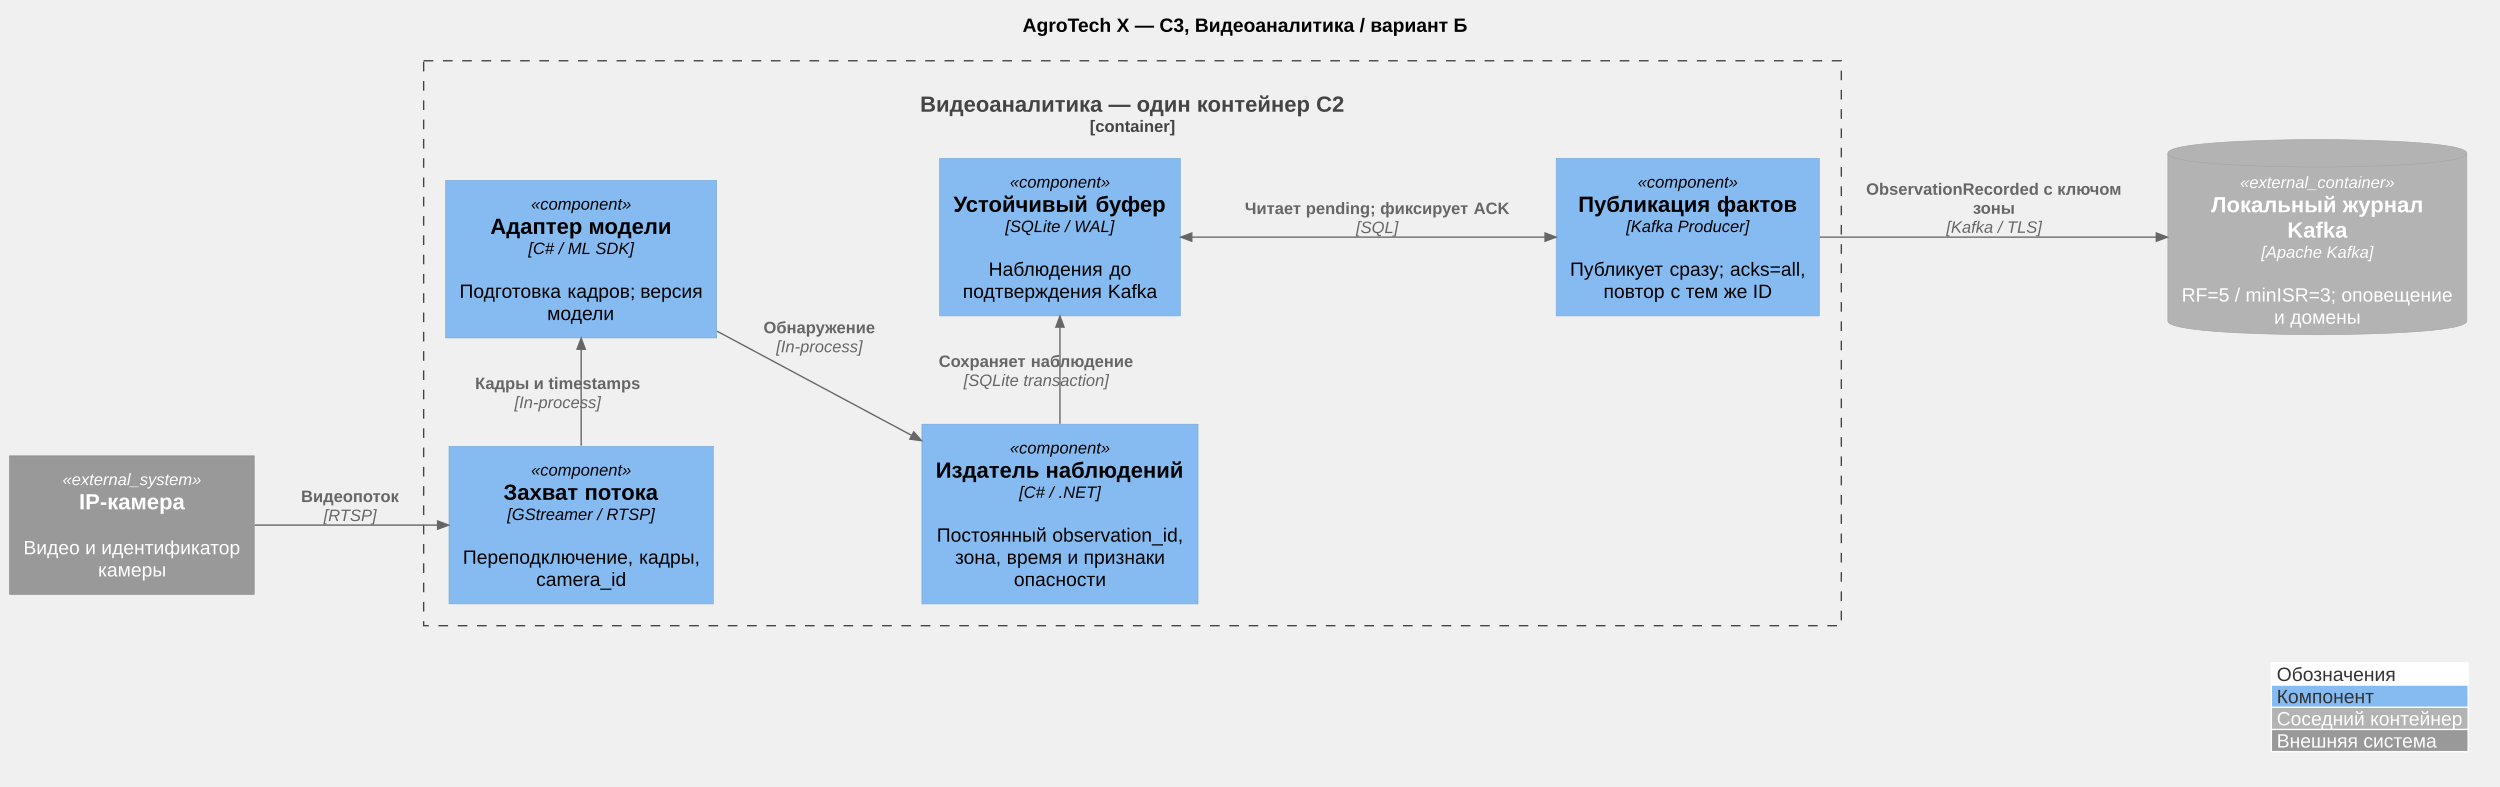
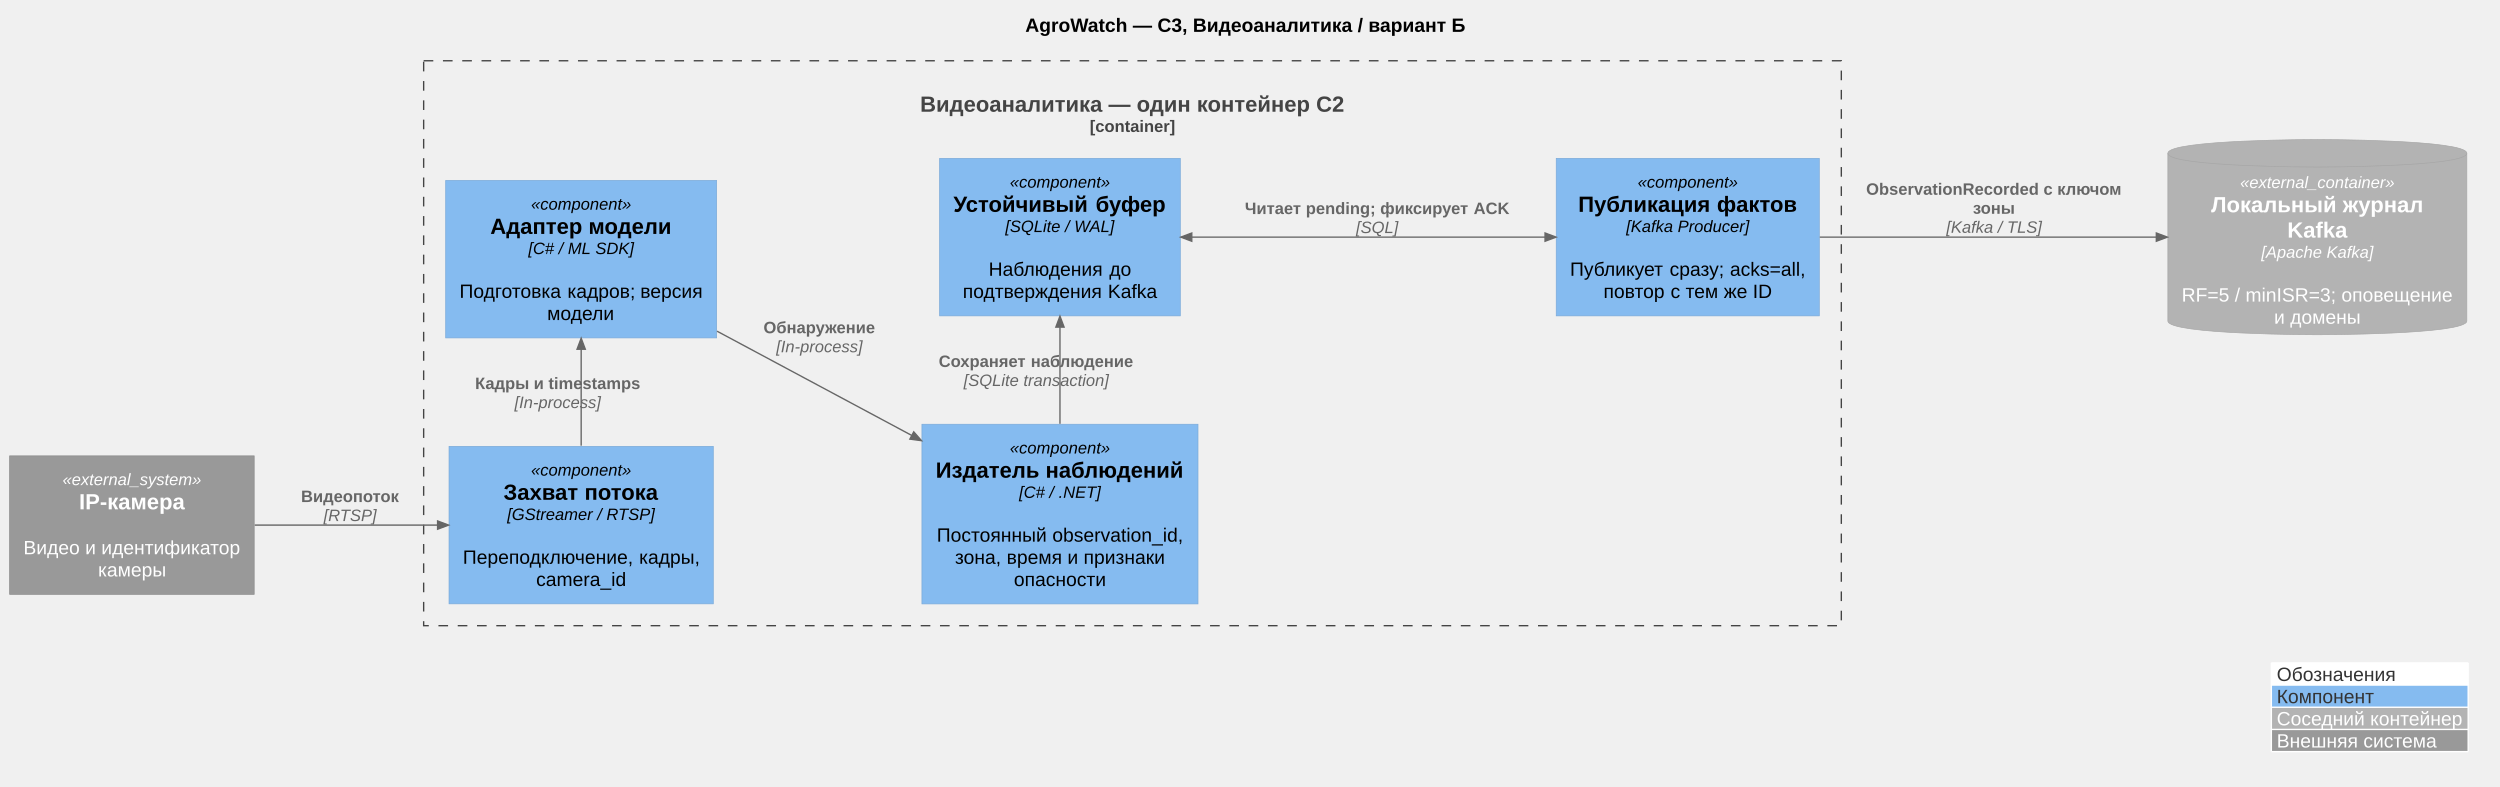
<svg xmlns="http://www.w3.org/2000/svg" version="1.1" data-diagram-type="DESCRIPTION" style="width:2079px;height:654px;background:#FFFFFF;" width="2079.688px" height="654.271px" viewBox="0 0 2079 654" zoomAndPan="magnify" preserveAspectRatio="none" contentStyleType="text/css">
  <defs />
  <g font-family="sans-serif" lengthAdjust="spacing">
    <g class="title" data-source-line="9">
-       <text x="850.377" y="26.505" fill="#000" font-size="16.042" textLength="371.269" font-weight="700" font-family="Arial">AgroTech X — C3, Видеоаналитика / вариант Б</text>
+       <text x="852.613" y="26.505" fill="#000" font-size="16.042" textLength="366.796" font-weight="700" font-family="Arial">AgroWatch — C3, Видеоаналитика / вариант Б</text>
    </g>
    <g class="cluster" data-qualified-name="video" id="ent0003" data-source-line="1690">
      <rect x="352.309" y="50.53" width="1178.936" height="469.792" fill="none" style="stroke:#444;stroke-width:1.146;stroke-dasharray:8.021,8.021;" />
      <text x="765.163" y="92.934" fill="#444" font-size="18.333" textLength="353.23" font-weight="700" font-family="Arial">Видеоаналитика — один контейнер C2</text>
      <text x="906.255" y="109.717" fill="#444" font-size="13.75" textLength="71.046" font-weight="700" font-family="Arial">[container]</text>
    </g>
    <g class="entity" data-qualified-name="video.capture" id="ent0004" data-source-line="83">
      <rect x="373.427" y="371.191" width="219.733" height="130.96" fill="#85BBF0" style="stroke:#78A8D8;stroke-width:0.573;" />
      <text x="441.63" y="395.547" fill="#000" font-size="13.75" textLength="83.326" font-style="italic" font-family="Arial">«component»</text>
      <text x="418.675" y="415.657" fill="#000" font-size="18.333" textLength="62.323" font-weight="700" font-family="Arial">Захват</text>
      <text x="480.997" y="415.657" fill="#000" font-size="18.333" font-weight="700" font-family="Arial"> </text>
      <text x="486.091" y="415.657" fill="#000" font-size="18.333" textLength="61.821" font-weight="700" font-family="Arial">потока</text>
      <text x="421.788" y="432.44" fill="#000" font-size="13.75" textLength="71.06" font-style="italic" font-family="Arial">[GStreamer</text>
      <text x="492.847" y="432.44" fill="#000" font-size="13.75" font-style="italic" font-family="Arial"> </text>
      <text x="496.667" y="432.44" fill="#000" font-size="13.75" font-style="italic" font-family="Arial">/</text>
      <text x="500.488" y="432.44" fill="#000" font-size="13.75" font-style="italic" font-family="Arial"> </text>
      <text x="504.308" y="432.44" fill="#000" font-size="13.75" textLength="40.491" font-style="italic" font-family="Arial">RTSP]</text>
      <text x="481.065" y="450.4" fill="#000" font-size="16.042" font-family="Arial"> </text>
      <text x="384.885" y="468.847" fill="#000" font-size="16.042" textLength="142.15" font-family="Arial">Переподключение,</text>
      <text x="527.036" y="468.847" fill="#000" font-size="16.042" font-family="Arial"> </text>
      <text x="531.493" y="468.847" fill="#000" font-size="16.042" textLength="50.209" font-family="Arial">кадры,</text>
      <text x="445.845" y="487.293" fill="#000" font-size="16.042" textLength="74.898" font-family="Arial">camera_id</text>
    </g>
    <g class="entity" data-qualified-name="video.infer" id="ent0005" data-source-line="83">
      <rect x="370.643" y="150.045" width="225.302" height="130.96" fill="#85BBF0" style="stroke:#78A8D8;stroke-width:0.573;" />
      <text x="441.631" y="174.401" fill="#000" font-size="13.75" textLength="83.326" font-style="italic" font-family="Arial">«component»</text>
      <text x="407.731" y="194.511" fill="#000" font-size="18.333" textLength="76.52" font-weight="700" font-family="Arial">Адаптер</text>
      <text x="484.251" y="194.511" fill="#000" font-size="18.333" font-weight="700" font-family="Arial"> </text>
      <text x="489.345" y="194.511" fill="#000" font-size="18.333" textLength="69.511" font-weight="700" font-family="Arial">модели</text>
      <text x="439.358" y="211.294" fill="#000" font-size="13.75" textLength="21.397" font-style="italic" font-family="Arial">[C#</text>
      <text x="460.755" y="211.294" fill="#000" font-size="13.75" font-style="italic" font-family="Arial"> </text>
      <text x="464.575" y="211.294" fill="#000" font-size="13.75" font-style="italic" font-family="Arial">/</text>
      <text x="468.395" y="211.294" fill="#000" font-size="13.75" font-style="italic" font-family="Arial"> </text>
      <text x="472.216" y="211.294" fill="#000" font-size="13.75" textLength="19.101" font-style="italic" font-family="Arial">ML</text>
      <text x="491.317" y="211.294" fill="#000" font-size="13.75" font-style="italic" font-family="Arial"> </text>
      <text x="495.137" y="211.294" fill="#000" font-size="13.75" textLength="32.092" font-style="italic" font-family="Arial">SDK]</text>
      <text x="481.065" y="229.254" fill="#000" font-size="16.042" font-family="Arial"> </text>
      <text x="382.101" y="247.701" fill="#000" font-size="16.042" textLength="85.315" font-family="Arial">Подготовка</text>
      <text x="467.416" y="247.701" fill="#000" font-size="16.042" font-family="Arial"> </text>
      <text x="471.873" y="247.701" fill="#000" font-size="16.042" textLength="56.122" font-family="Arial">кадров;</text>
      <text x="527.996" y="247.701" fill="#000" font-size="16.042" font-family="Arial"> </text>
      <text x="532.453" y="247.701" fill="#000" font-size="16.042" textLength="52.034" font-family="Arial">версия</text>
      <text x="455.017" y="266.147" fill="#000" font-size="16.042" textLength="56.553" font-family="Arial">модели</text>
    </g>
    <g class="entity" data-qualified-name="video.build" id="ent0006" data-source-line="83">
      <rect x="766.677" y="352.801" width="229.569" height="149.406" fill="#85BBF0" style="stroke:#78A8D8;stroke-width:0.573;" />
      <text x="839.799" y="377.156" fill="#000" font-size="13.75" textLength="83.326" font-style="italic" font-family="Arial">«component»</text>
      <text x="778.135" y="397.266" fill="#000" font-size="18.333" textLength="86.215" font-weight="700" font-family="Arial">Издатель</text>
      <text x="864.35" y="397.266" fill="#000" font-size="18.333" font-weight="700" font-family="Arial"> </text>
      <text x="869.444" y="397.266" fill="#000" font-size="18.333" textLength="115.344" font-weight="700" font-family="Arial">наблюдений</text>
      <text x="847.463" y="414.049" fill="#000" font-size="13.75" textLength="21.397" font-style="italic" font-family="Arial">[C#</text>
      <text x="868.86" y="414.049" fill="#000" font-size="13.75" font-style="italic" font-family="Arial"> </text>
      <text x="872.68" y="414.049" fill="#000" font-size="13.75" font-style="italic" font-family="Arial">/</text>
      <text x="876.5" y="414.049" fill="#000" font-size="13.75" font-style="italic" font-family="Arial"> </text>
      <text x="880.32" y="414.049" fill="#000" font-size="13.75" textLength="35.14" font-style="italic" font-family="Arial">.NET]</text>
      <text x="879.233" y="432.01" fill="#000" font-size="16.042" font-family="Arial"> </text>
      <text x="779.016" y="450.456" fill="#000" font-size="16.042" textLength="91.636" font-family="Arial">Постоянный</text>
      <text x="870.653" y="450.456" fill="#000" font-size="16.042" font-family="Arial"> </text>
      <text x="875.109" y="450.456" fill="#000" font-size="16.042" textLength="108.798" font-family="Arial">observation_id,</text>
      <text x="794.157" y="468.902" fill="#000" font-size="16.042" textLength="38.514" font-family="Arial">зона,</text>
      <text x="832.671" y="468.902" fill="#000" font-size="16.042" font-family="Arial"> </text>
      <text x="837.128" y="468.902" fill="#000" font-size="16.042" textLength="46.081" font-family="Arial">время</text>
      <text x="883.209" y="468.902" fill="#000" font-size="16.042" font-family="Arial"> </text>
      <text x="887.665" y="468.902" fill="#000" font-size="16.042" font-family="Arial">и</text>
      <text x="896.626" y="468.902" fill="#000" font-size="16.042" font-family="Arial"> </text>
      <text x="901.083" y="468.902" fill="#000" font-size="16.042" textLength="67.684" font-family="Arial">признаки</text>
      <text x="843.132" y="487.349" fill="#000" font-size="16.042" textLength="76.66" font-family="Arial">опасности</text>
    </g>
    <g class="entity" data-qualified-name="video.spool" id="ent0007" data-source-line="83">
      <rect x="781.401" y="131.712" width="200.127" height="130.96" fill="#85BBF0" style="stroke:#78A8D8;stroke-width:0.573;" />
      <text x="839.802" y="156.068" fill="#000" font-size="13.75" textLength="83.326" font-style="italic" font-family="Arial">«component»</text>
      <text x="792.859" y="176.178" fill="#000" font-size="18.333" textLength="113.16" font-weight="700" font-family="Arial">Устойчивый</text>
      <text x="906.019" y="176.178" fill="#000" font-size="18.333" font-weight="700" font-family="Arial"> </text>
      <text x="911.113" y="176.178" fill="#000" font-size="18.333" textLength="58.957" font-weight="700" font-family="Arial">буфер</text>
      <text x="835.998" y="192.96" fill="#000" font-size="13.75" textLength="45.856" font-style="italic" font-family="Arial">[SQLite</text>
      <text x="881.854" y="192.96" fill="#000" font-size="13.75" font-style="italic" font-family="Arial"> </text>
      <text x="885.674" y="192.96" fill="#000" font-size="13.75" font-style="italic" font-family="Arial">/</text>
      <text x="889.494" y="192.96" fill="#000" font-size="13.75" font-style="italic" font-family="Arial"> </text>
      <text x="893.314" y="192.96" fill="#000" font-size="13.75" textLength="33.616" font-style="italic" font-family="Arial">WAL]</text>
      <text x="879.236" y="210.921" fill="#000" font-size="16.042" font-family="Arial"> </text>
      <text x="822.158" y="229.367" fill="#000" font-size="16.042" textLength="95.874" font-family="Arial">Наблюдения</text>
      <text x="918.032" y="229.367" fill="#000" font-size="16.042" font-family="Arial"> </text>
      <text x="922.489" y="229.367" fill="#000" font-size="16.042" textLength="18.282" font-family="Arial">до</text>
      <text x="800.626" y="247.814" fill="#000" font-size="16.042" textLength="116.2" font-family="Arial">подтверждения</text>
      <text x="916.826" y="247.814" fill="#000" font-size="16.042" font-family="Arial"> </text>
      <text x="921.283" y="247.814" fill="#000" font-size="16.042" textLength="41.021" font-family="Arial">Kafka</text>
    </g>
    <g class="entity" data-qualified-name="video.publisher" id="ent0008" data-source-line="83">
      <rect x="1294.161" y="131.712" width="218.753" height="130.96" fill="#85BBF0" style="stroke:#78A8D8;stroke-width:0.573;" />
      <text x="1361.875" y="156.068" fill="#000" font-size="13.75" textLength="83.326" font-style="italic" font-family="Arial">«component»</text>
      <text x="1312.449" y="176.178" fill="#000" font-size="18.333" textLength="110.224" font-weight="700" font-family="Arial">Публикация</text>
      <text x="1422.673" y="176.178" fill="#000" font-size="18.333" font-weight="700" font-family="Arial"> </text>
      <text x="1427.766" y="176.178" fill="#000" font-size="18.333" textLength="66.861" font-weight="700" font-family="Arial">фактов</text>
      <text x="1352.332" y="192.96" fill="#000" font-size="13.75" textLength="38.981" font-style="italic" font-family="Arial">[Kafka</text>
      <text x="1391.312" y="192.96" fill="#000" font-size="13.75" font-style="italic" font-family="Arial"> </text>
      <text x="1395.132" y="192.96" fill="#000" font-size="13.75" textLength="59.612" font-style="italic" font-family="Arial">Producer]</text>
      <text x="1401.31" y="210.921" fill="#000" font-size="16.042" font-family="Arial"> </text>
      <text x="1305.62" y="229.367" fill="#000" font-size="16.042" textLength="78.368" font-family="Arial">Публикует</text>
      <text x="1383.987" y="229.367" fill="#000" font-size="16.042" font-family="Arial"> </text>
      <text x="1388.444" y="229.367" fill="#000" font-size="16.042" textLength="45.697" font-family="Arial">сразу;</text>
      <text x="1434.141" y="229.367" fill="#000" font-size="16.042" font-family="Arial"> </text>
      <text x="1438.598" y="229.367" fill="#000" font-size="16.042" textLength="62.859" font-family="Arial">acks=all,</text>
      <text x="1333.458" y="247.814" fill="#000" font-size="16.042" textLength="51.321" font-family="Arial">повтор</text>
      <text x="1384.779" y="247.814" fill="#000" font-size="16.042" font-family="Arial"> </text>
      <text x="1389.235" y="247.814" fill="#000" font-size="16.042" font-family="Arial">с</text>
      <text x="1397.256" y="247.814" fill="#000" font-size="16.042" font-family="Arial"> </text>
      <text x="1401.713" y="247.814" fill="#000" font-size="16.042" textLength="27.297" font-family="Arial">тем</text>
      <text x="1429.011" y="247.814" fill="#000" font-size="16.042" font-family="Arial"> </text>
      <text x="1433.467" y="247.814" fill="#000" font-size="16.042" textLength="19.653" font-family="Arial">же</text>
      <text x="1453.12" y="247.814" fill="#000" font-size="16.042" font-family="Arial"> </text>
      <text x="1457.577" y="247.814" fill="#000" font-size="16.042" textLength="16.042" font-family="Arial">ID</text>
    </g>
    <g class="entity" data-qualified-name="camera" id="ent0001" data-source-line="419">
      <rect x="8.021" y="379.097" width="203.354" height="115.148" fill="#999" style="stroke:#8A8A8A;stroke-width:0.573;" />
      <text x="51.996" y="403.453" fill="#FFF" font-size="13.75" textLength="115.405" font-style="italic" font-family="Arial">«external_system»</text>
      <text x="65.722" y="423.563" fill="#FFF" font-size="18.333" textLength="87.952" font-weight="700" font-family="Arial">IP-камера</text>
      <text x="107.469" y="442.495" fill="#FFF" font-size="16.042" font-family="Arial"> </text>
      <text x="19.479" y="460.942" fill="#FFF" font-size="16.042" textLength="46.864" font-family="Arial">Видео</text>
      <text x="66.343" y="460.942" fill="#FFF" font-size="16.042" font-family="Arial"> </text>
      <text x="70.8" y="460.942" fill="#FFF" font-size="16.042" font-family="Arial">и</text>
      <text x="79.761" y="460.942" fill="#FFF" font-size="16.042" font-family="Arial"> </text>
      <text x="84.218" y="460.942" fill="#FFF" font-size="16.042" textLength="115.699" font-family="Arial">идентификатор</text>
      <text x="81.527" y="479.388" fill="#FFF" font-size="16.042" textLength="56.342" font-family="Arial">камеры</text>
    </g>
    <g class="entity" data-qualified-name="journal" id="ent0002" data-source-line="92">
      <path d="M1802.808,127.472 C1802.808,116.014 1927.103,116.014 1927.103,116.014 C1927.103,116.014 2051.397,116.014 2051.397,127.472 L2051.397,266.909 C2051.397,278.368 1927.103,278.368 1927.103,278.368 C1927.103,278.368 1802.808,278.368 1802.808,266.909 L1802.808,127.472" style="stroke:#A6A6A6;stroke-width:0.573;" fill="#B3B3B3" />
      <path d="M1802.808,127.472 C1802.808,138.931 1927.103,138.931 1927.103,138.931 C1927.103,138.931 2051.397,138.931 2051.397,127.472" style="stroke:#A6A6A6;stroke-width:0.573;" fill="none" />
      <text x="1862.891" y="156.411" fill="#FFF" font-size="13.75" textLength="128.423" font-style="italic" font-family="Arial">«external_container»</text>
      <text x="1838.726" y="176.522" fill="#FFF" font-size="18.333" textLength="104.351" font-weight="700" font-family="Arial">Локальный</text>
      <text x="1943.077" y="176.522" fill="#FFF" font-size="18.333" font-weight="700" font-family="Arial"> </text>
      <text x="1948.171" y="176.522" fill="#FFF" font-size="18.333" textLength="67.309" font-weight="700" font-family="Arial">журнал</text>
      <text x="1902.136" y="197.603" fill="#FFF" font-size="18.333" textLength="49.933" font-weight="700" font-family="Arial">Kafka</text>
      <text x="1880.475" y="214.386" fill="#FFF" font-size="13.75" textLength="50.455" font-style="italic" font-family="Arial">[Apache</text>
      <text x="1930.93" y="214.386" fill="#FFF" font-size="13.75" font-style="italic" font-family="Arial"> </text>
      <text x="1934.75" y="214.386" fill="#FFF" font-size="13.75" textLength="38.981" font-style="italic" font-family="Arial">Kafka]</text>
      <text x="1924.874" y="232.346" fill="#FFF" font-size="16.042" font-family="Arial"> </text>
      <text x="1814.267" y="250.793" fill="#FFF" font-size="16.042" textLength="39.673" font-family="Arial">RF=5</text>
      <text x="1853.94" y="250.793" fill="#FFF" font-size="16.042" font-family="Arial"> </text>
      <text x="1858.397" y="250.793" fill="#FFF" font-size="16.042" font-family="Arial">/</text>
      <text x="1862.854" y="250.793" fill="#FFF" font-size="16.042" font-family="Arial"> </text>
      <text x="1867.311" y="250.793" fill="#FFF" font-size="16.042" textLength="75.336" font-family="Arial">minISR=3;</text>
      <text x="1942.647" y="250.793" fill="#FFF" font-size="16.042" font-family="Arial"> </text>
      <text x="1947.104" y="250.793" fill="#FFF" font-size="16.042" textLength="92.835" font-family="Arial">оповещение</text>
      <text x="1891.083" y="269.239" fill="#FFF" font-size="16.042" font-family="Arial">и</text>
      <text x="1900.044" y="269.239" fill="#FFF" font-size="16.042" font-family="Arial"> </text>
      <text x="1904.501" y="269.239" fill="#FFF" font-size="16.042" textLength="58.621" font-family="Arial">домены</text>
    </g>
    <g class="link" data-entity-1="ent0001" data-entity-2="ent0004" id="lnk9" data-source-line="1869" data-link-type="dependency">
      <path d="M211.819,436.676 C261.743,436.676 312.904,436.676 363.894,436.676" style="stroke:#666;stroke-width:1.146;" fill="none" id="camera-to-capture" />
      <polygon points="373.06,436.676,363.894,433.238,363.894,440.113,373.06,436.676" fill="#666" style="stroke:#666;stroke-width:1.146;stroke-linejoin:miter;stroke-miterlimit:10;" />
      <text x="250.33" y="417.49" fill="#666" font-size="13.75" textLength="81.876" font-weight="700" font-family="Arial">Видеопоток</text>
      <text x="269.112" y="433.301" fill="#666" font-size="13.75" textLength="44.312" font-style="italic" font-family="Arial">[RTSP]</text>
    </g>
    <g class="link" data-entity-1="ent0004" data-entity-2="ent0005" id="lnk10" data-source-line="1827" data-link-type="dependency">
      <path d="M483.301,370.63 C483.301,342.373 483.301,318.62 483.301,290.41" style="stroke:#666;stroke-width:1.146;" fill="none" id="capture-to-infer" />
      <polygon points="483.301,281.243,479.864,290.41,486.739,290.41,483.301,281.243" fill="#666" style="stroke:#666;stroke-width:1.146;stroke-linejoin:miter;stroke-miterlimit:10;" />
      <text x="395.072" y="323.531" fill="#666" font-size="13.75" textLength="44.909" font-weight="700" font-family="Arial">Кадры</text>
      <text x="439.981" y="323.531" fill="#666" font-size="13.75" font-weight="700" font-family="Arial"> </text>
      <text x="443.801" y="323.531" fill="#666" font-size="13.75" font-weight="700" font-family="Arial">и</text>
      <text x="452.254" y="323.531" fill="#666" font-size="13.75" font-weight="700" font-family="Arial"> </text>
      <text x="456.074" y="323.531" fill="#666" font-size="13.75" textLength="76.417" font-weight="700" font-family="Arial">timestamps</text>
      <text x="427.866" y="339.342" fill="#666" font-size="13.75" textLength="71.832" font-style="italic" font-family="Arial">[In-process]</text>
    </g>
    <g class="link" data-entity-1="ent0005" data-entity-2="ent0006" id="lnk11" data-source-line="1869" data-link-type="dependency">
      <path d="M596.292,275.422 C649.458,303.885 704.822,333.532 758.252,362.143" style="stroke:#666;stroke-width:1.146;" fill="none" id="infer-to-build" />
      <polygon points="766.333,366.47,759.875,359.113,756.63,365.173,766.333,366.47" fill="#666" style="stroke:#666;stroke-width:1.146;stroke-linejoin:miter;stroke-miterlimit:10;" />
      <text x="634.906" y="277.113" fill="#666" font-size="13.75" textLength="92.987" font-weight="700" font-family="Arial">Обнаружение</text>
      <text x="645.484" y="292.925" fill="#666" font-size="13.75" textLength="71.832" font-style="italic" font-family="Arial">[In-process]</text>
    </g>
    <g class="link" data-entity-1="ent0006" data-entity-2="ent0007" id="lnk12" data-source-line="1827" data-link-type="dependency">
      <path d="M881.467,352.411 C881.467,323.536 881.467,299.978 881.467,272.054" style="stroke:#666;stroke-width:1.146;" fill="none" id="build-to-spool" />
      <polygon points="881.467,262.887,878.029,272.054,884.904,272.054,881.467,262.887" fill="#666" style="stroke:#666;stroke-width:1.146;stroke-linejoin:miter;stroke-miterlimit:10;" />
      <text x="780.633" y="305.175" fill="#666" font-size="13.75" textLength="72.731" font-weight="700" font-family="Arial">Сохраняет</text>
      <text x="853.365" y="305.175" fill="#666" font-size="13.75" font-weight="700" font-family="Arial"> </text>
      <text x="857.185" y="305.175" fill="#666" font-size="13.75" textLength="85.703" font-weight="700" font-family="Arial">наблюдение</text>
      <text x="801.383" y="320.986" fill="#666" font-size="13.75" textLength="45.856" font-style="italic" font-family="Arial">[SQLite</text>
      <text x="847.238" y="320.986" fill="#666" font-size="13.75" font-style="italic" font-family="Arial"> </text>
      <text x="851.058" y="320.986" fill="#666" font-size="13.75" textLength="71.08" font-style="italic" font-family="Arial">transaction]</text>
    </g>
    <g class="link" data-entity-1="ent0007" data-entity-2="ent0008" id="lnk13" data-source-line="1876" data-link-type="dependency">
      <path d="M991.077,197.196 C1080.36,197.196 1192.893,197.196 1284.869,197.196" style="stroke:#666;stroke-width:1.146;" fill="none" id="spool-publisher" />
      <polygon points="981.91,197.196,991.077,200.634,991.077,193.759,981.91,197.196" fill="#666" style="stroke:#666;stroke-width:1.146;stroke-linejoin:miter;stroke-miterlimit:10;" />
      <polygon points="1294.035,197.196,1284.869,193.759,1284.869,200.634,1294.035,197.196" fill="#666" style="stroke:#666;stroke-width:1.146;stroke-linejoin:miter;stroke-miterlimit:10;" />
      <text x="1035.203" y="178.01" fill="#666" font-size="13.75" textLength="46.876" font-weight="700" font-family="Arial">Читает</text>
      <text x="1082.079" y="178.01" fill="#666" font-size="13.75" font-weight="700" font-family="Arial"> </text>
      <text x="1085.9" y="178.01" fill="#666" font-size="13.75" textLength="58.041" font-weight="700" font-family="Arial">pending;</text>
      <text x="1143.941" y="178.01" fill="#666" font-size="13.75" font-weight="700" font-family="Arial"> </text>
      <text x="1147.761" y="178.01" fill="#666" font-size="13.75" textLength="73.893" font-weight="700" font-family="Arial">фиксирует</text>
      <text x="1221.654" y="178.01" fill="#666" font-size="13.75" font-weight="700" font-family="Arial"> </text>
      <text x="1225.474" y="178.01" fill="#666" font-size="13.75" textLength="29.789" font-weight="700" font-family="Arial">ACK</text>
      <text x="1127.656" y="193.822" fill="#666" font-size="13.75" textLength="35.154" font-style="italic" font-family="Arial">[SQL]</text>
    </g>
    <g class="link" data-entity-1="ent0008" data-entity-2="ent0002" id="lnk14" data-source-line="1869" data-link-type="dependency">
      <path d="M1513.325,197.196 C1597.624,197.196 1705.344,197.196 1793.206,197.196" style="stroke:#666;stroke-width:1.146;" fill="none" id="publisher-to-journal" />
      <polygon points="1802.373,197.196,1793.206,193.759,1793.206,200.634,1802.373,197.196" fill="#666" style="stroke:#666;stroke-width:1.146;stroke-linejoin:miter;stroke-miterlimit:10;" />
      <text x="1551.871" y="161.969" fill="#666" font-size="13.75" textLength="143.65" font-weight="700" font-family="Arial">ObservationRecorded</text>
      <text x="1695.521" y="161.969" fill="#666" font-size="13.75" font-weight="700" font-family="Arial"> </text>
      <text x="1699.341" y="161.969" fill="#666" font-size="13.75" font-weight="700" font-family="Arial">с</text>
      <text x="1706.988" y="161.969" fill="#666" font-size="13.75" font-weight="700" font-family="Arial"> </text>
      <text x="1710.808" y="161.969" fill="#666" font-size="13.75" textLength="53.912" font-weight="700" font-family="Arial">ключом</text>
      <text x="1640.655" y="177.78" fill="#666" font-size="13.75" textLength="35.281" font-weight="700" font-family="Arial">зоны</text>
      <text x="1618.556" y="193.591" fill="#666" font-size="13.75" textLength="38.981" font-style="italic" font-family="Arial">[Kafka</text>
      <text x="1657.537" y="193.591" fill="#666" font-size="13.75" font-style="italic" font-family="Arial"> </text>
      <text x="1661.357" y="193.591" fill="#666" font-size="13.75" font-style="italic" font-family="Arial">/</text>
      <text x="1665.177" y="193.591" fill="#666" font-size="13.75" font-style="italic" font-family="Arial"> </text>
      <text x="1668.998" y="193.591" fill="#666" font-size="13.75" textLength="29.037" font-style="italic" font-family="Arial">TLS]</text>
    </g>
    <g class="legend" data-source-line="27">
      <rect x="1888.852" y="551.259" width="163.691" height="18.446" fill="#FFF" style="stroke:none;" />
      <text x="1893.309" y="566.306" fill="#333" font-size="16.042" textLength="99.508" font-family="Arial">Обозначения</text>
      <rect x="1888.852" y="569.705" width="163.691" height="18.446" fill="#85BBF0" style="stroke:none;" />
      <text x="1893.309" y="584.752" fill="#333" font-size="16.042" textLength="80.89" font-family="Arial">Компонент</text>
      <rect x="1888.852" y="588.152" width="163.691" height="18.446" fill="#B3B3B3" style="stroke:none;" />
      <text x="1893.309" y="603.198" fill="#FFF" font-size="16.042" textLength="154.777" font-family="Arial">Соседний контейнер</text>
      <rect x="1888.852" y="606.598" width="163.691" height="18.446" fill="#999" style="stroke:none;" />
      <text x="1893.309" y="621.645" fill="#FFF" font-size="16.042" textLength="133.26" font-family="Arial">Внешняя система</text>
      <line x1="1888.852" y1="551.259" x2="2052.543" y2="551.259" style="stroke:#FFF;stroke-width:1.146;" />
      <line x1="1888.852" y1="569.705" x2="2052.543" y2="569.705" style="stroke:#FFF;stroke-width:1.146;" />
      <line x1="1888.852" y1="588.152" x2="2052.543" y2="588.152" style="stroke:#FFF;stroke-width:1.146;" />
      <line x1="1888.852" y1="606.598" x2="2052.543" y2="606.598" style="stroke:#FFF;stroke-width:1.146;" />
      <line x1="1888.852" y1="625.044" x2="2052.543" y2="625.044" style="stroke:#FFF;stroke-width:1.146;" />
      <line x1="1888.852" y1="551.259" x2="1888.852" y2="625.044" style="stroke:#FFF;stroke-width:1.146;" />
      <line x1="2052.543" y1="551.259" x2="2052.543" y2="625.044" style="stroke:#FFF;stroke-width:1.146;" />
    </g>
  </g>
</svg>
